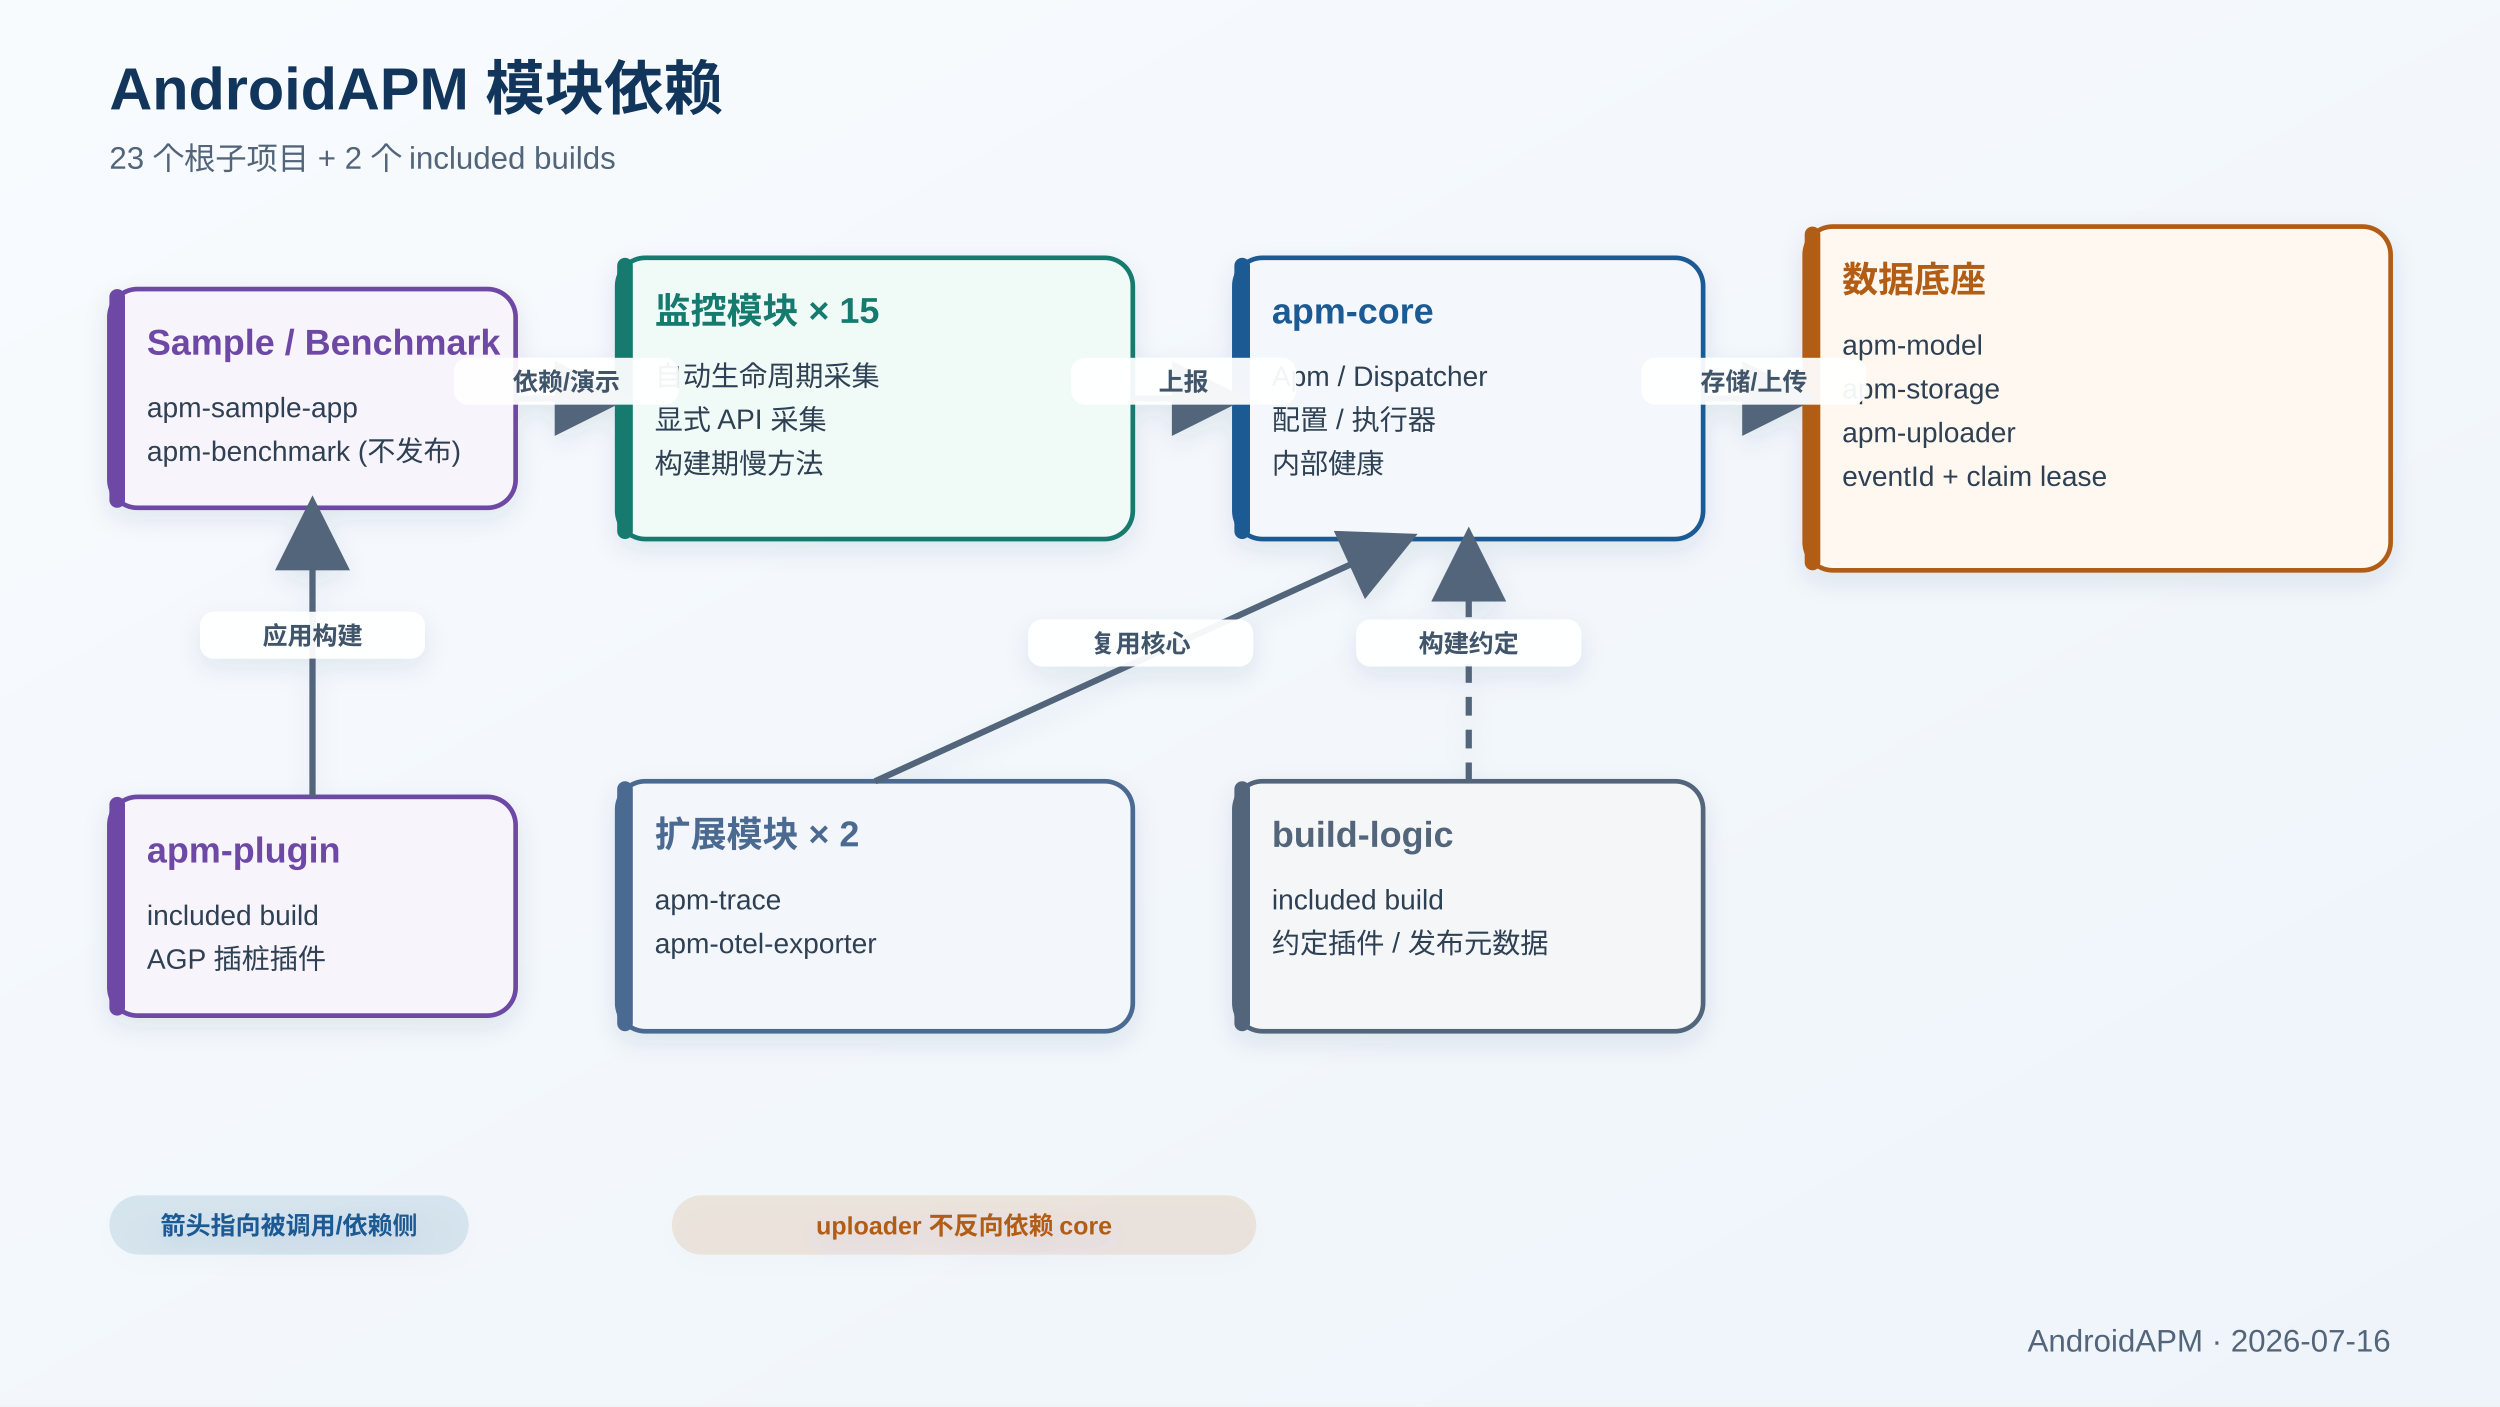
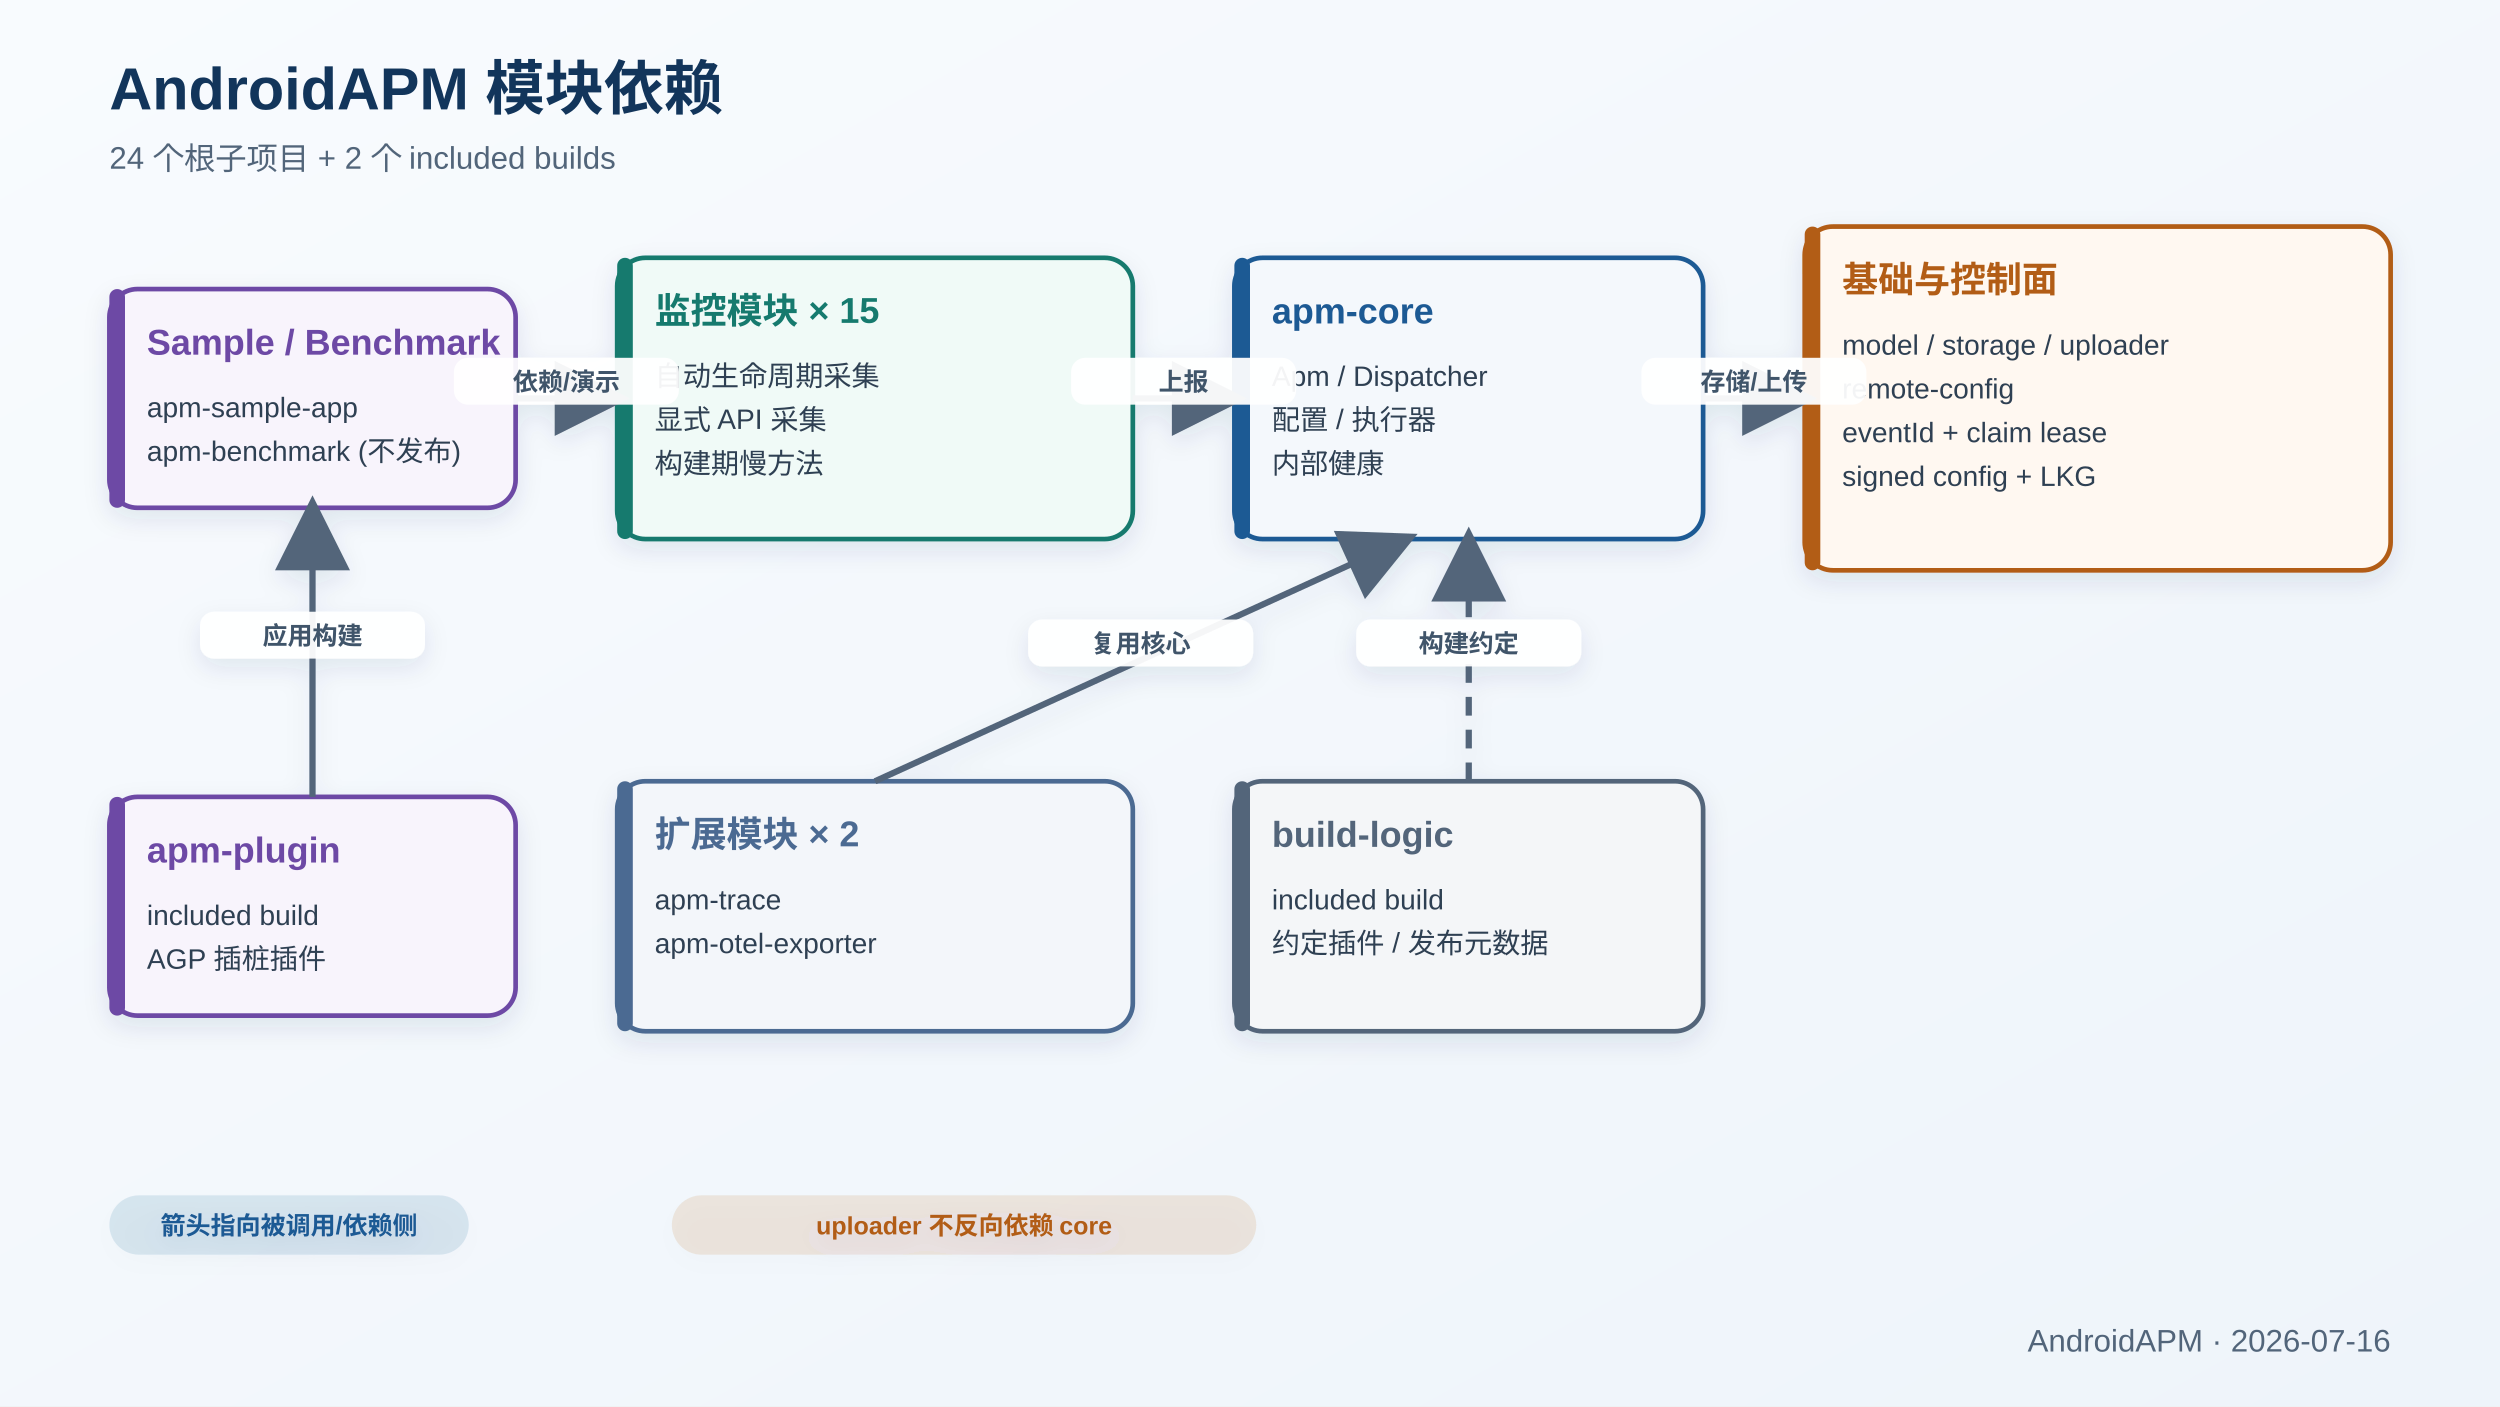
<svg xmlns="http://www.w3.org/2000/svg" width="1600" height="900" viewBox="0 0 1600 900">
  <defs>
    <linearGradient id="background" x1="0" y1="0" x2="1" y2="1">
      <stop offset="0" stop-color="#F8FBFE" />
      <stop offset="1" stop-color="#EEF4FA" />
    </linearGradient>
    <filter id="shadow" x="-20%" y="-20%" width="140%" height="140%">
      <feDropShadow dx="0" dy="6" stdDeviation="8" flood-color="#12355B" flood-opacity="0.10" />
    </filter>
    <marker id="arrow" markerWidth="12" markerHeight="12" refX="10" refY="6" orient="auto">
      <path d="M0,0 L12,6 L0,12 Z" fill="#52657A" />
    </marker>
    <style>
      .title { font: 700 38px 'Microsoft YaHei', Arial, sans-serif; fill: #12355B; }
      .subtitle { font: 400 20px 'Microsoft YaHei', Arial, sans-serif; fill: #52657A; }
      .node-title { font: 700 23px 'Microsoft YaHei', Arial, sans-serif; }
      .body { font: 400 18px 'Microsoft YaHei', Arial, sans-serif; fill: #2F4052; }
      .label { font: 600 16px 'Microsoft YaHei', Arial, sans-serif; fill: #40556B; }
      .pill { font: 600 16px 'Microsoft YaHei', Arial, sans-serif; }
      .boundary { font: 700 18px 'Microsoft YaHei', Arial, sans-serif; fill: #9B5C17; }
    </style>
  </defs>
  <rect width="1600" height="900" fill="url(#background)" />
  <text x="70" y="70" class="title">AndroidAPM 模块依赖</text>
-   <text x="70" y="108" class="subtitle">23 个根子项目 + 2 个 included builds</text>
+   <text x="70" y="108" class="subtitle">24 个根子项目 + 2 个 included builds</text>
  <g filter="url(#shadow)">
    <rect x="70" y="185" width="260" height="140" rx="18" fill="#F8F4FC" stroke="#6D4AA5" stroke-width="3" />
    <rect x="70" y="185" width="10" height="140" rx="5" fill="#6D4AA5" />
    <text x="94" y="227" class="node-title" fill="#6D4AA5">Sample / Benchmark</text>
    <text x="94" y="267" class="body">apm-sample-app</text>
    <text x="94" y="295" class="body">apm-benchmark (不发布)</text>
    <rect x="395" y="165" width="330" height="180" rx="18" fill="#F0FAF7" stroke="#157A6E" stroke-width="3" />
    <rect x="395" y="165" width="10" height="180" rx="5" fill="#157A6E" />
    <text x="419" y="207" class="node-title" fill="#157A6E">监控模块 × 15</text>
    <text x="419" y="247" class="body">自动生命周期采集</text>
    <text x="419" y="275" class="body">显式 API 采集</text>
    <text x="419" y="303" class="body">构建期慢方法</text>
    <rect x="790" y="165" width="300" height="180" rx="18" fill="#F4F8FC" stroke="#1F5A94" stroke-width="3" />
    <rect x="790" y="165" width="10" height="180" rx="5" fill="#1F5A94" />
    <text x="814" y="207" class="node-title" fill="#1F5A94">apm-core</text>
    <text x="814" y="247" class="body">Apm / Dispatcher</text>
    <text x="814" y="275" class="body">配置 / 执行器</text>
    <text x="814" y="303" class="body">内部健康</text>
    <rect x="1155" y="145" width="375" height="220" rx="18" fill="#FFF8F1" stroke="#B25D16" stroke-width="3" />
    <rect x="1155" y="145" width="10" height="220" rx="5" fill="#B25D16" />
-     <text x="1179" y="187" class="node-title" fill="#B25D16">数据底座</text>
-     <text x="1179" y="227" class="body">apm-model</text>
-     <text x="1179" y="255" class="body">apm-storage</text>
-     <text x="1179" y="283" class="body">apm-uploader</text>
-     <text x="1179" y="311" class="body">eventId + claim lease</text>
+     <text x="1179" y="187" class="node-title" fill="#B25D16">基础与控制面</text>
+     <text x="1179" y="227" class="body">model / storage / uploader</text>
+     <text x="1179" y="255" class="body">remote-config</text>
+     <text x="1179" y="283" class="body">eventId + claim lease</text>
+     <text x="1179" y="311" class="body">signed config + LKG</text>
    <line x1="330" y1="255" x2="395" y2="255" stroke="#52657A" stroke-width="4" marker-end="url(#arrow)" />
    <rect x="290.5" y="229.0" width="144" height="30" rx="9" fill="#FFFFFF" opacity="0.94" />
    <text x="362.5" y="250.0" class="label" text-anchor="middle">依赖/演示</text>
    <line x1="725" y1="255" x2="790" y2="255" stroke="#52657A" stroke-width="4" marker-end="url(#arrow)" />
    <rect x="685.5" y="229.0" width="144" height="30" rx="9" fill="#FFFFFF" opacity="0.94" />
    <text x="757.5" y="250.0" class="label" text-anchor="middle">上报</text>
    <line x1="1090" y1="255" x2="1155" y2="255" stroke="#52657A" stroke-width="4" marker-end="url(#arrow)" />
    <rect x="1050.5" y="229.0" width="144" height="30" rx="9" fill="#FFFFFF" opacity="0.94" />
    <text x="1122.5" y="250.0" class="label" text-anchor="middle">存储/上传</text>
    <rect x="395" y="500" width="330" height="160" rx="18" fill="#F3F6FA" stroke="#4C6A92" stroke-width="3" />
    <rect x="395" y="500" width="10" height="160" rx="5" fill="#4C6A92" />
    <text x="419" y="542" class="node-title" fill="#4C6A92">扩展模块 × 2</text>
    <text x="419" y="582" class="body">apm-trace</text>
    <text x="419" y="610" class="body">apm-otel-exporter</text>
    <line x1="560" y1="500" x2="900" y2="345" stroke="#52657A" stroke-width="4" marker-end="url(#arrow)" />
    <rect x="658.0" y="396.5" width="144" height="30" rx="9" fill="#FFFFFF" opacity="0.94" />
    <text x="730.0" y="417.5" class="label" text-anchor="middle">复用核心</text>
    <rect x="70" y="510" width="260" height="140" rx="18" fill="#F8F4FC" stroke="#6D4AA5" stroke-width="3" />
    <rect x="70" y="510" width="10" height="140" rx="5" fill="#6D4AA5" />
    <text x="94" y="552" class="node-title" fill="#6D4AA5">apm-plugin</text>
    <text x="94" y="592" class="body">included build</text>
    <text x="94" y="620" class="body">AGP 插桩插件</text>
    <line x1="200" y1="510" x2="200" y2="325" stroke="#52657A" stroke-width="4" marker-end="url(#arrow)" />
    <rect x="128.0" y="391.5" width="144" height="30" rx="9" fill="#FFFFFF" opacity="0.94" />
    <text x="200.0" y="412.5" class="label" text-anchor="middle">应用构建</text>
    <rect x="790" y="500" width="300" height="160" rx="18" fill="#F4F6F8" stroke="#52657A" stroke-width="3" />
    <rect x="790" y="500" width="10" height="160" rx="5" fill="#52657A" />
    <text x="814" y="542" class="node-title" fill="#52657A">build-logic</text>
    <text x="814" y="582" class="body">included build</text>
    <text x="814" y="610" class="body">约定插件 / 发布元数据</text>
    <line x1="940" y1="500" x2="940" y2="345" stroke="#52657A" stroke-width="4" marker-end="url(#arrow)" stroke-dasharray="12 9" />
    <rect x="868.0" y="396.5" width="144" height="30" rx="9" fill="#FFFFFF" opacity="0.94" />
    <text x="940.0" y="417.5" class="label" text-anchor="middle">构建约定</text>
    <rect x="70" y="765" width="230" height="38" rx="19" fill="#1F5A94" opacity="0.12" />
    <text x="185.0" y="790" text-anchor="middle" class="pill" fill="#1F5A94">箭头指向被调用/依赖侧</text>
    <rect x="430" y="765" width="374" height="38" rx="19" fill="#B25D16" opacity="0.12" />
    <text x="617.0" y="790" text-anchor="middle" class="pill" fill="#B25D16">uploader 不反向依赖 core</text>
  </g>
  <text x="1530" y="865" text-anchor="end" class="subtitle">AndroidAPM · 2026-07-16</text>
</svg>
